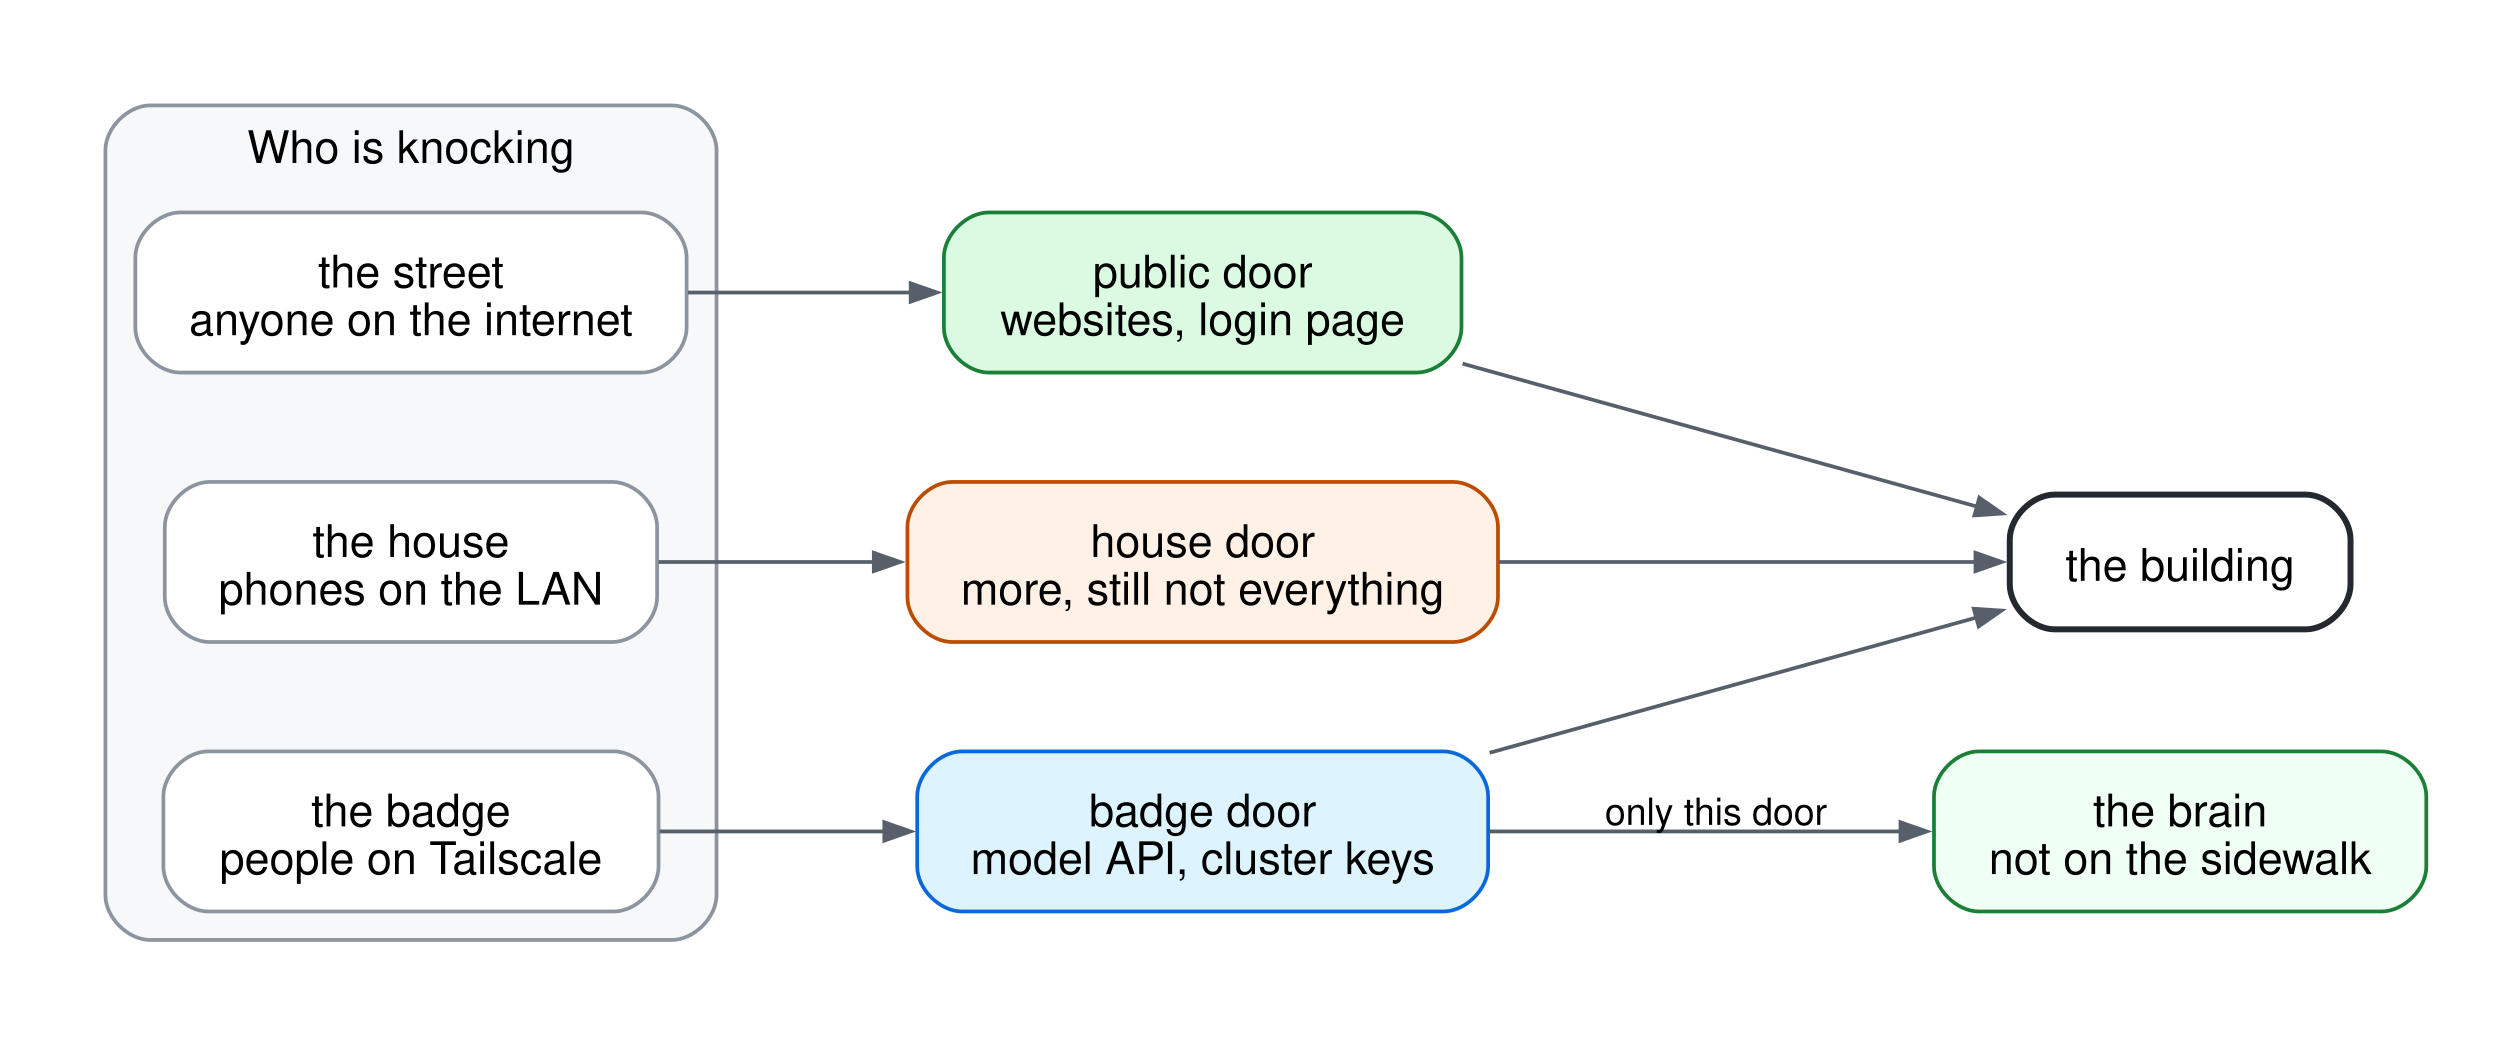
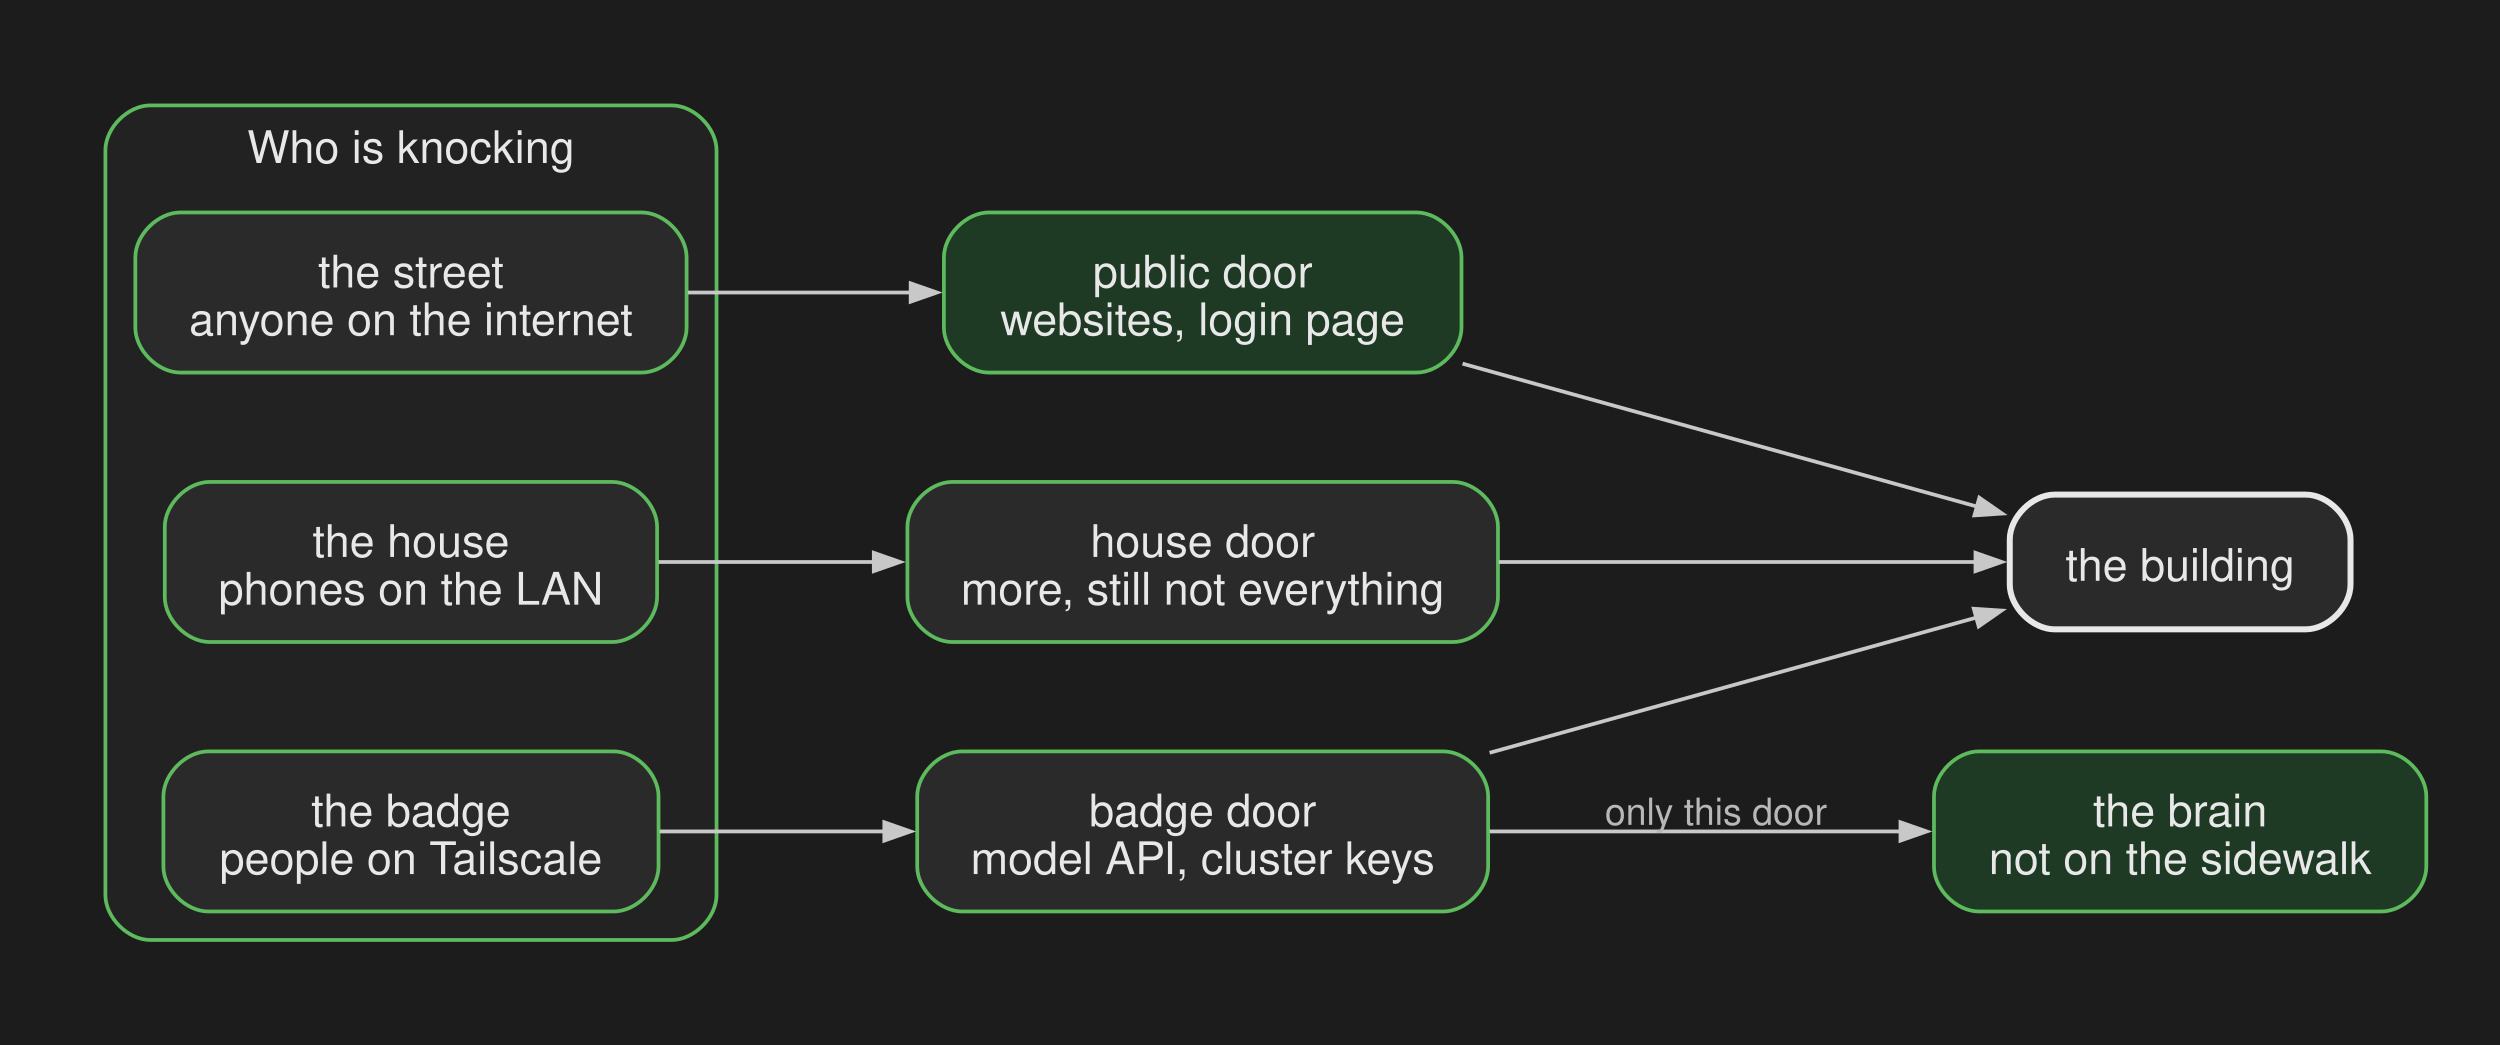
<svg xmlns="http://www.w3.org/2000/svg" width="668pt" height="279pt" viewBox="0.00 0.00 668.00 279.00">
  <g id="graph0" class="graph" transform="scale(1 1) rotate(0) translate(20.16 259.16)">
-     <polygon fill="#ffffff" stroke="none" points="-20.16,20.16 -20.16,-259.16 648.31,-259.16 648.31,20.16 -20.16,20.16" />
+     <polygon fill="#1c1c1c" stroke="none" points="-20.16,20.16 -20.16,-259.16 648.31,-259.16 648.31,20.16 -20.16,20.16" />
    <g id="clust1" class="cluster">
-       <path fill="#f6f8fa" stroke="#8c959f" d="M20,-8C20,-8 159.3,-8 159.3,-8 165.3,-8 171.3,-14 171.3,-20 171.3,-20 171.3,-219 171.3,-219 171.3,-225 165.3,-231 159.3,-231 159.3,-231 20,-231 20,-231 14,-231 8,-225 8,-219 8,-219 8,-20 8,-20 8,-14 14,-8 20,-8" />
-       <text xml:space="preserve" text-anchor="middle" x="89.65" y="-215.6" font-family="Helvetica,sans-Serif" font-size="12.00">Who is knocking</text>
+       <path fill="#222222" stroke="#5dba5d" d="M20,-8C20,-8 159.3,-8 159.3,-8 165.3,-8 171.3,-14 171.3,-20 171.3,-20 171.3,-219 171.3,-219 171.3,-225 165.3,-231 159.3,-231 159.3,-231 20,-231 20,-231 14,-231 8,-225 8,-219 8,-219 8,-20 8,-20 8,-14 14,-8 20,-8" />
+       <text xml:space="preserve" text-anchor="middle" x="89.65" y="-215.6" font-family="Helvetica,sans-Serif" font-size="12.00" fill="#e8e8e8">Who is knocking</text>
    </g>
    <g id="node1" class="node">
-       <path fill="#ffffff" stroke="#8c959f" d="M151.3,-202.39C151.3,-202.39 28,-202.39 28,-202.39 22,-202.39 16,-196.39 16,-190.39 16,-190.39 16,-171.61 16,-171.61 16,-165.61 22,-159.61 28,-159.61 28,-159.61 151.3,-159.61 151.3,-159.61 157.3,-159.61 163.3,-165.61 163.3,-171.61 163.3,-171.61 163.3,-190.39 163.3,-190.39 163.3,-196.39 157.3,-202.39 151.3,-202.39" />
-       <text xml:space="preserve" text-anchor="middle" x="89.65" y="-182.35" font-family="Helvetica,sans-Serif" font-size="12.00">the street</text>
-       <text xml:space="preserve" text-anchor="middle" x="89.65" y="-169.6" font-family="Helvetica,sans-Serif" font-size="12.00">anyone on the internet</text>
+       <path fill="#2a2a2a" stroke="#5dba5d" d="M151.3,-202.39C151.3,-202.39 28,-202.39 28,-202.39 22,-202.39 16,-196.39 16,-190.39 16,-190.39 16,-171.61 16,-171.61 16,-165.61 22,-159.61 28,-159.61 28,-159.61 151.3,-159.61 151.3,-159.61 157.3,-159.61 163.3,-165.61 163.3,-171.61 163.3,-171.61 163.3,-190.39 163.3,-190.39 163.3,-196.39 157.3,-202.39 151.3,-202.39" />
+       <text xml:space="preserve" text-anchor="middle" x="89.65" y="-182.35" font-family="Helvetica,sans-Serif" font-size="12.00" fill="#e8e8e8">the street</text>
+       <text xml:space="preserve" text-anchor="middle" x="89.65" y="-169.6" font-family="Helvetica,sans-Serif" font-size="12.00" fill="#e8e8e8">anyone on the internet</text>
    </g>
    <g id="node4" class="node">
-       <path fill="#dafbe1" stroke="#1a7f37" d="M358.35,-202.39C358.35,-202.39 244.05,-202.39 244.05,-202.39 238.05,-202.39 232.05,-196.39 232.05,-190.39 232.05,-190.39 232.05,-171.61 232.05,-171.61 232.05,-165.61 238.05,-159.61 244.05,-159.61 244.05,-159.61 358.35,-159.61 358.35,-159.61 364.35,-159.61 370.35,-165.61 370.35,-171.61 370.35,-171.61 370.35,-190.39 370.35,-190.39 370.35,-196.39 364.35,-202.39 358.35,-202.39" />
-       <text xml:space="preserve" text-anchor="middle" x="301.2" y="-182.35" font-family="Helvetica,sans-Serif" font-size="12.00">public door</text>
-       <text xml:space="preserve" text-anchor="middle" x="301.2" y="-169.6" font-family="Helvetica,sans-Serif" font-size="12.00">websites, login page</text>
+       <path fill="#1e3a24" stroke="#5dba5d" d="M358.35,-202.39C358.35,-202.39 244.05,-202.39 244.05,-202.39 238.05,-202.39 232.05,-196.39 232.05,-190.39 232.05,-190.39 232.05,-171.61 232.05,-171.61 232.05,-165.61 238.05,-159.61 244.05,-159.61 244.05,-159.61 358.35,-159.61 358.35,-159.61 364.35,-159.61 370.35,-165.61 370.35,-171.61 370.35,-171.61 370.35,-190.39 370.35,-190.39 370.35,-196.39 364.35,-202.39 358.35,-202.39" />
+       <text xml:space="preserve" text-anchor="middle" x="301.2" y="-182.35" font-family="Helvetica,sans-Serif" font-size="12.00" fill="#e8e8e8">public door</text>
+       <text xml:space="preserve" text-anchor="middle" x="301.2" y="-169.6" font-family="Helvetica,sans-Serif" font-size="12.00" fill="#e8e8e8">websites, login page</text>
    </g>
    <g id="edge1" class="edge">
-       <path fill="none" stroke="#57606a" d="M163.65,-181C182.97,-181 203.89,-181 223.41,-181" />
-       <polygon fill="#57606a" stroke="#57606a" points="223.17,-183.45 230.17,-181 223.17,-178.55 223.17,-183.45" />
+       <path fill="none" stroke="#c8c8c8" d="M163.65,-181C182.97,-181 203.89,-181 223.41,-181" />
+       <polygon fill="#c8c8c8" stroke="#c8c8c8" points="223.17,-183.45 230.17,-181 223.17,-178.55 223.17,-183.45" />
    </g>
    <g id="node2" class="node">
-       <path fill="#ffffff" stroke="#8c959f" d="M143.42,-130.39C143.42,-130.39 35.87,-130.39 35.87,-130.39 29.87,-130.39 23.87,-124.39 23.87,-118.39 23.87,-118.39 23.87,-99.61 23.87,-99.61 23.87,-93.61 29.87,-87.61 35.87,-87.61 35.87,-87.61 143.42,-87.61 143.42,-87.61 149.42,-87.61 155.42,-93.61 155.42,-99.61 155.42,-99.61 155.42,-118.39 155.42,-118.39 155.42,-124.39 149.42,-130.39 143.42,-130.39" />
-       <text xml:space="preserve" text-anchor="middle" x="89.65" y="-110.35" font-family="Helvetica,sans-Serif" font-size="12.00">the house</text>
-       <text xml:space="preserve" text-anchor="middle" x="89.65" y="-97.6" font-family="Helvetica,sans-Serif" font-size="12.00">phones on the LAN</text>
+       <path fill="#2a2a2a" stroke="#5dba5d" d="M143.42,-130.39C143.42,-130.39 35.87,-130.39 35.87,-130.39 29.87,-130.39 23.87,-124.39 23.87,-118.39 23.87,-118.39 23.87,-99.61 23.87,-99.61 23.87,-93.61 29.87,-87.61 35.87,-87.61 35.87,-87.61 143.42,-87.61 143.42,-87.61 149.42,-87.61 155.42,-93.61 155.42,-99.61 155.42,-99.61 155.42,-118.39 155.42,-118.39 155.42,-124.39 149.42,-130.39 143.42,-130.39" />
+       <text xml:space="preserve" text-anchor="middle" x="89.65" y="-110.35" font-family="Helvetica,sans-Serif" font-size="12.00" fill="#e8e8e8">the house</text>
+       <text xml:space="preserve" text-anchor="middle" x="89.65" y="-97.6" font-family="Helvetica,sans-Serif" font-size="12.00" fill="#e8e8e8">phones on the LAN</text>
    </g>
    <g id="node5" class="node">
-       <path fill="#fff1e5" stroke="#bc4c00" d="M368.1,-130.39C368.1,-130.39 234.3,-130.39 234.3,-130.39 228.3,-130.39 222.3,-124.39 222.3,-118.39 222.3,-118.39 222.3,-99.61 222.3,-99.61 222.3,-93.61 228.3,-87.61 234.3,-87.61 234.3,-87.61 368.1,-87.61 368.1,-87.61 374.1,-87.61 380.1,-93.61 380.1,-99.61 380.1,-99.61 380.1,-118.39 380.1,-118.39 380.1,-124.39 374.1,-130.39 368.1,-130.39" />
-       <text xml:space="preserve" text-anchor="middle" x="301.2" y="-110.35" font-family="Helvetica,sans-Serif" font-size="12.00">house door</text>
-       <text xml:space="preserve" text-anchor="middle" x="301.2" y="-97.6" font-family="Helvetica,sans-Serif" font-size="12.00">more, still not everything</text>
+       <path fill="#2a2a2a" stroke="#5dba5d" d="M368.1,-130.39C368.1,-130.39 234.3,-130.39 234.3,-130.39 228.3,-130.39 222.3,-124.39 222.3,-118.39 222.3,-118.39 222.3,-99.61 222.3,-99.61 222.3,-93.61 228.3,-87.61 234.3,-87.61 234.3,-87.61 368.1,-87.61 368.1,-87.61 374.1,-87.61 380.1,-93.61 380.1,-99.61 380.1,-99.61 380.1,-118.39 380.1,-118.39 380.1,-124.39 374.1,-130.39 368.1,-130.39" />
+       <text xml:space="preserve" text-anchor="middle" x="301.2" y="-110.35" font-family="Helvetica,sans-Serif" font-size="12.00" fill="#e8e8e8">house door</text>
+       <text xml:space="preserve" text-anchor="middle" x="301.2" y="-97.6" font-family="Helvetica,sans-Serif" font-size="12.00" fill="#e8e8e8">more, still not everything</text>
    </g>
    <g id="edge2" class="edge">
-       <path fill="none" stroke="#57606a" d="M155.8,-109C174.01,-109 194.1,-109 213.35,-109" />
-       <polygon fill="#57606a" stroke="#57606a" points="213.32,-111.45 220.32,-109 213.32,-106.55 213.32,-111.45" />
+       <path fill="none" stroke="#c8c8c8" d="M155.8,-109C174.01,-109 194.1,-109 213.35,-109" />
+       <polygon fill="#c8c8c8" stroke="#c8c8c8" points="213.32,-111.45 220.32,-109 213.32,-106.55 213.32,-111.45" />
    </g>
    <g id="node3" class="node">
-       <path fill="#ffffff" stroke="#8c959f" d="M143.8,-58.39C143.8,-58.39 35.5,-58.39 35.5,-58.39 29.5,-58.39 23.5,-52.39 23.5,-46.39 23.5,-46.39 23.5,-27.61 23.5,-27.61 23.5,-21.61 29.5,-15.61 35.5,-15.61 35.5,-15.61 143.8,-15.61 143.8,-15.61 149.8,-15.61 155.8,-21.61 155.8,-27.61 155.8,-27.61 155.8,-46.39 155.8,-46.39 155.8,-52.39 149.8,-58.39 143.8,-58.39" />
-       <text xml:space="preserve" text-anchor="middle" x="89.65" y="-38.35" font-family="Helvetica,sans-Serif" font-size="12.00">the badge</text>
-       <text xml:space="preserve" text-anchor="middle" x="89.65" y="-25.6" font-family="Helvetica,sans-Serif" font-size="12.00">people on Tailscale</text>
+       <path fill="#2a2a2a" stroke="#5dba5d" d="M143.8,-58.39C143.8,-58.39 35.5,-58.39 35.5,-58.39 29.5,-58.39 23.5,-52.39 23.5,-46.39 23.5,-46.39 23.5,-27.61 23.5,-27.61 23.5,-21.61 29.5,-15.61 35.5,-15.61 35.5,-15.61 143.8,-15.61 143.8,-15.61 149.8,-15.61 155.8,-21.61 155.8,-27.61 155.8,-27.61 155.8,-46.39 155.8,-46.39 155.8,-52.39 149.8,-58.39 143.8,-58.39" />
+       <text xml:space="preserve" text-anchor="middle" x="89.65" y="-38.35" font-family="Helvetica,sans-Serif" font-size="12.00" fill="#e8e8e8">the badge</text>
+       <text xml:space="preserve" text-anchor="middle" x="89.65" y="-25.6" font-family="Helvetica,sans-Serif" font-size="12.00" fill="#e8e8e8">people on Tailscale</text>
    </g>
    <g id="node6" class="node">
-       <path fill="#ddf4ff" stroke="#0969da" d="M365.47,-58.39C365.47,-58.39 236.92,-58.39 236.92,-58.39 230.92,-58.39 224.92,-52.39 224.92,-46.39 224.92,-46.39 224.92,-27.61 224.92,-27.61 224.92,-21.61 230.92,-15.61 236.92,-15.61 236.92,-15.61 365.47,-15.61 365.47,-15.61 371.47,-15.61 377.47,-21.61 377.47,-27.61 377.47,-27.61 377.47,-46.39 377.47,-46.39 377.47,-52.39 371.47,-58.39 365.47,-58.39" />
-       <text xml:space="preserve" text-anchor="middle" x="301.2" y="-38.35" font-family="Helvetica,sans-Serif" font-size="12.00">badge door</text>
-       <text xml:space="preserve" text-anchor="middle" x="301.2" y="-25.6" font-family="Helvetica,sans-Serif" font-size="12.00">model API, cluster keys</text>
+       <path fill="#2a2a2a" stroke="#5dba5d" d="M365.47,-58.39C365.47,-58.39 236.92,-58.39 236.92,-58.39 230.92,-58.39 224.92,-52.39 224.92,-46.39 224.92,-46.39 224.92,-27.61 224.92,-27.61 224.92,-21.61 230.92,-15.61 236.92,-15.61 236.92,-15.61 365.47,-15.61 365.47,-15.61 371.47,-15.61 377.47,-21.61 377.47,-27.61 377.47,-27.61 377.47,-46.39 377.47,-46.39 377.47,-52.39 371.47,-58.39 365.47,-58.39" />
+       <text xml:space="preserve" text-anchor="middle" x="301.2" y="-38.35" font-family="Helvetica,sans-Serif" font-size="12.00" fill="#e8e8e8">badge door</text>
+       <text xml:space="preserve" text-anchor="middle" x="301.2" y="-25.6" font-family="Helvetica,sans-Serif" font-size="12.00" fill="#e8e8e8">model API, cluster keys</text>
    </g>
    <g id="edge3" class="edge">
-       <path fill="none" stroke="#57606a" d="M156.09,-37C175.11,-37 196.15,-37 216.14,-37" />
-       <polygon fill="#57606a" stroke="#57606a" points="216.13,-39.45 223.13,-37 216.13,-34.55 216.13,-39.45" />
+       <path fill="none" stroke="#c8c8c8" d="M156.09,-37C175.11,-37 196.15,-37 216.14,-37" />
+       <polygon fill="#c8c8c8" stroke="#c8c8c8" points="216.13,-39.45 223.13,-37 216.13,-34.55 216.13,-39.45" />
    </g>
    <g id="node7" class="node">
-       <path fill="#ffffff" stroke="#24292f" stroke-width="1.6" d="M595.9,-127C595.9,-127 528.85,-127 528.85,-127 522.85,-127 516.85,-121 516.85,-115 516.85,-115 516.85,-103 516.85,-103 516.85,-97 522.85,-91 528.85,-91 528.85,-91 595.9,-91 595.9,-91 601.9,-91 607.9,-97 607.9,-103 607.9,-103 607.9,-115 607.9,-115 607.9,-121 601.9,-127 595.9,-127" />
-       <text xml:space="preserve" text-anchor="middle" x="562.38" y="-103.97" font-family="Helvetica,sans-Serif" font-size="12.00">the building</text>
+       <path fill="#2a2a2a" stroke="#e8e8e8" stroke-width="1.6" d="M595.9,-127C595.9,-127 528.85,-127 528.85,-127 522.85,-127 516.85,-121 516.85,-115 516.85,-115 516.85,-103 516.85,-103 516.85,-97 522.85,-91 528.85,-91 528.85,-91 595.9,-91 595.9,-91 601.9,-91 607.9,-97 607.9,-103 607.9,-103 607.9,-115 607.9,-115 607.9,-121 601.9,-127 595.9,-127" />
+       <text xml:space="preserve" text-anchor="middle" x="562.38" y="-103.97" font-family="Helvetica,sans-Serif" font-size="12.00" fill="#e8e8e8">the building</text>
    </g>
    <g id="edge4" class="edge">
-       <path fill="none" stroke="#57606a" d="M370.63,-161.99C413.8,-150 468.71,-134.74 508.52,-123.68" />
-       <polygon fill="#57606a" stroke="#57606a" points="508.72,-126.17 514.81,-121.94 507.41,-121.45 508.72,-126.17" />
+       <path fill="none" stroke="#c8c8c8" d="M370.63,-161.99C413.8,-150 468.71,-134.74 508.52,-123.68" />
+       <polygon fill="#c8c8c8" stroke="#c8c8c8" points="508.72,-126.17 514.81,-121.94 507.41,-121.45 508.72,-126.17" />
    </g>
    <g id="edge5" class="edge">
-       <path fill="none" stroke="#57606a" d="M380.31,-109C421.61,-109 471.23,-109 508.07,-109" />
-       <polygon fill="#57606a" stroke="#57606a" points="507.69,-111.45 514.69,-109 507.69,-106.55 507.69,-111.45" />
+       <path fill="none" stroke="#c8c8c8" d="M380.31,-109C421.61,-109 471.23,-109 508.07,-109" />
+       <polygon fill="#c8c8c8" stroke="#c8c8c8" points="507.69,-111.45 514.69,-109 507.69,-106.55 507.69,-111.45" />
    </g>
    <g id="edge6" class="edge">
-       <path fill="none" stroke="#57606a" d="M377.86,-58.02C419.71,-69.64 470.69,-83.81 508.28,-94.25" />
-       <polygon fill="#57606a" stroke="#57606a" points="507.24,-96.5 514.64,-96.02 508.55,-91.78 507.24,-96.5" />
+       <path fill="none" stroke="#c8c8c8" d="M377.86,-58.02C419.71,-69.64 470.69,-83.81 508.28,-94.25" />
+       <polygon fill="#c8c8c8" stroke="#c8c8c8" points="507.24,-96.5 514.64,-96.02 508.55,-91.78 507.24,-96.5" />
    </g>
    <g id="node8" class="node">
-       <path fill="#f0fff4" stroke="#1a7f37" d="M616.15,-58.39C616.15,-58.39 508.6,-58.39 508.6,-58.39 502.6,-58.39 496.6,-52.39 496.6,-46.39 496.6,-46.39 496.6,-27.61 496.6,-27.61 496.6,-21.61 502.6,-15.61 508.6,-15.61 508.6,-15.61 616.15,-15.61 616.15,-15.61 622.15,-15.61 628.15,-21.61 628.15,-27.61 628.15,-27.61 628.15,-46.39 628.15,-46.39 628.15,-52.39 622.15,-58.39 616.15,-58.39" />
-       <text xml:space="preserve" text-anchor="middle" x="562.38" y="-38.35" font-family="Helvetica,sans-Serif" font-size="12.00">the brain</text>
-       <text xml:space="preserve" text-anchor="middle" x="562.38" y="-25.6" font-family="Helvetica,sans-Serif" font-size="12.00">not on the sidewalk</text>
+       <path fill="#1e3a24" stroke="#5dba5d" d="M616.15,-58.39C616.15,-58.39 508.6,-58.39 508.6,-58.39 502.6,-58.39 496.6,-52.39 496.6,-46.39 496.6,-46.39 496.6,-27.61 496.6,-27.61 496.6,-21.61 502.6,-15.61 508.6,-15.61 508.6,-15.61 616.15,-15.61 616.15,-15.61 622.15,-15.61 628.15,-21.61 628.15,-27.61 628.15,-27.61 628.15,-46.39 628.15,-46.39 628.15,-52.39 622.15,-58.39 616.15,-58.39" />
+       <text xml:space="preserve" text-anchor="middle" x="562.38" y="-38.35" font-family="Helvetica,sans-Serif" font-size="12.00" fill="#e8e8e8">the brain</text>
+       <text xml:space="preserve" text-anchor="middle" x="562.38" y="-25.6" font-family="Helvetica,sans-Serif" font-size="12.00" fill="#e8e8e8">not on the sidewalk</text>
    </g>
    <g id="edge7" class="edge">
-       <path fill="none" stroke="#57606a" d="M377.86,-37C412.58,-37 453.58,-37 488.02,-37" />
-       <polygon fill="#57606a" stroke="#57606a" points="487.65,-39.45 494.65,-37 487.65,-34.55 487.65,-39.45" />
-       <text xml:space="preserve" text-anchor="middle" x="438.35" y="-38.75" font-family="Helvetica,sans-Serif" font-size="10.00">only this door</text>
+       <path fill="none" stroke="#c8c8c8" d="M377.86,-37C412.58,-37 453.58,-37 488.02,-37" />
+       <polygon fill="#c8c8c8" stroke="#c8c8c8" points="487.65,-39.45 494.65,-37 487.65,-34.55 487.65,-39.45" />
+       <text xml:space="preserve" text-anchor="middle" x="438.35" y="-38.75" font-family="Helvetica,sans-Serif" font-size="10.00" fill="#b8b8b8">only this door</text>
    </g>
  </g>
</svg>
